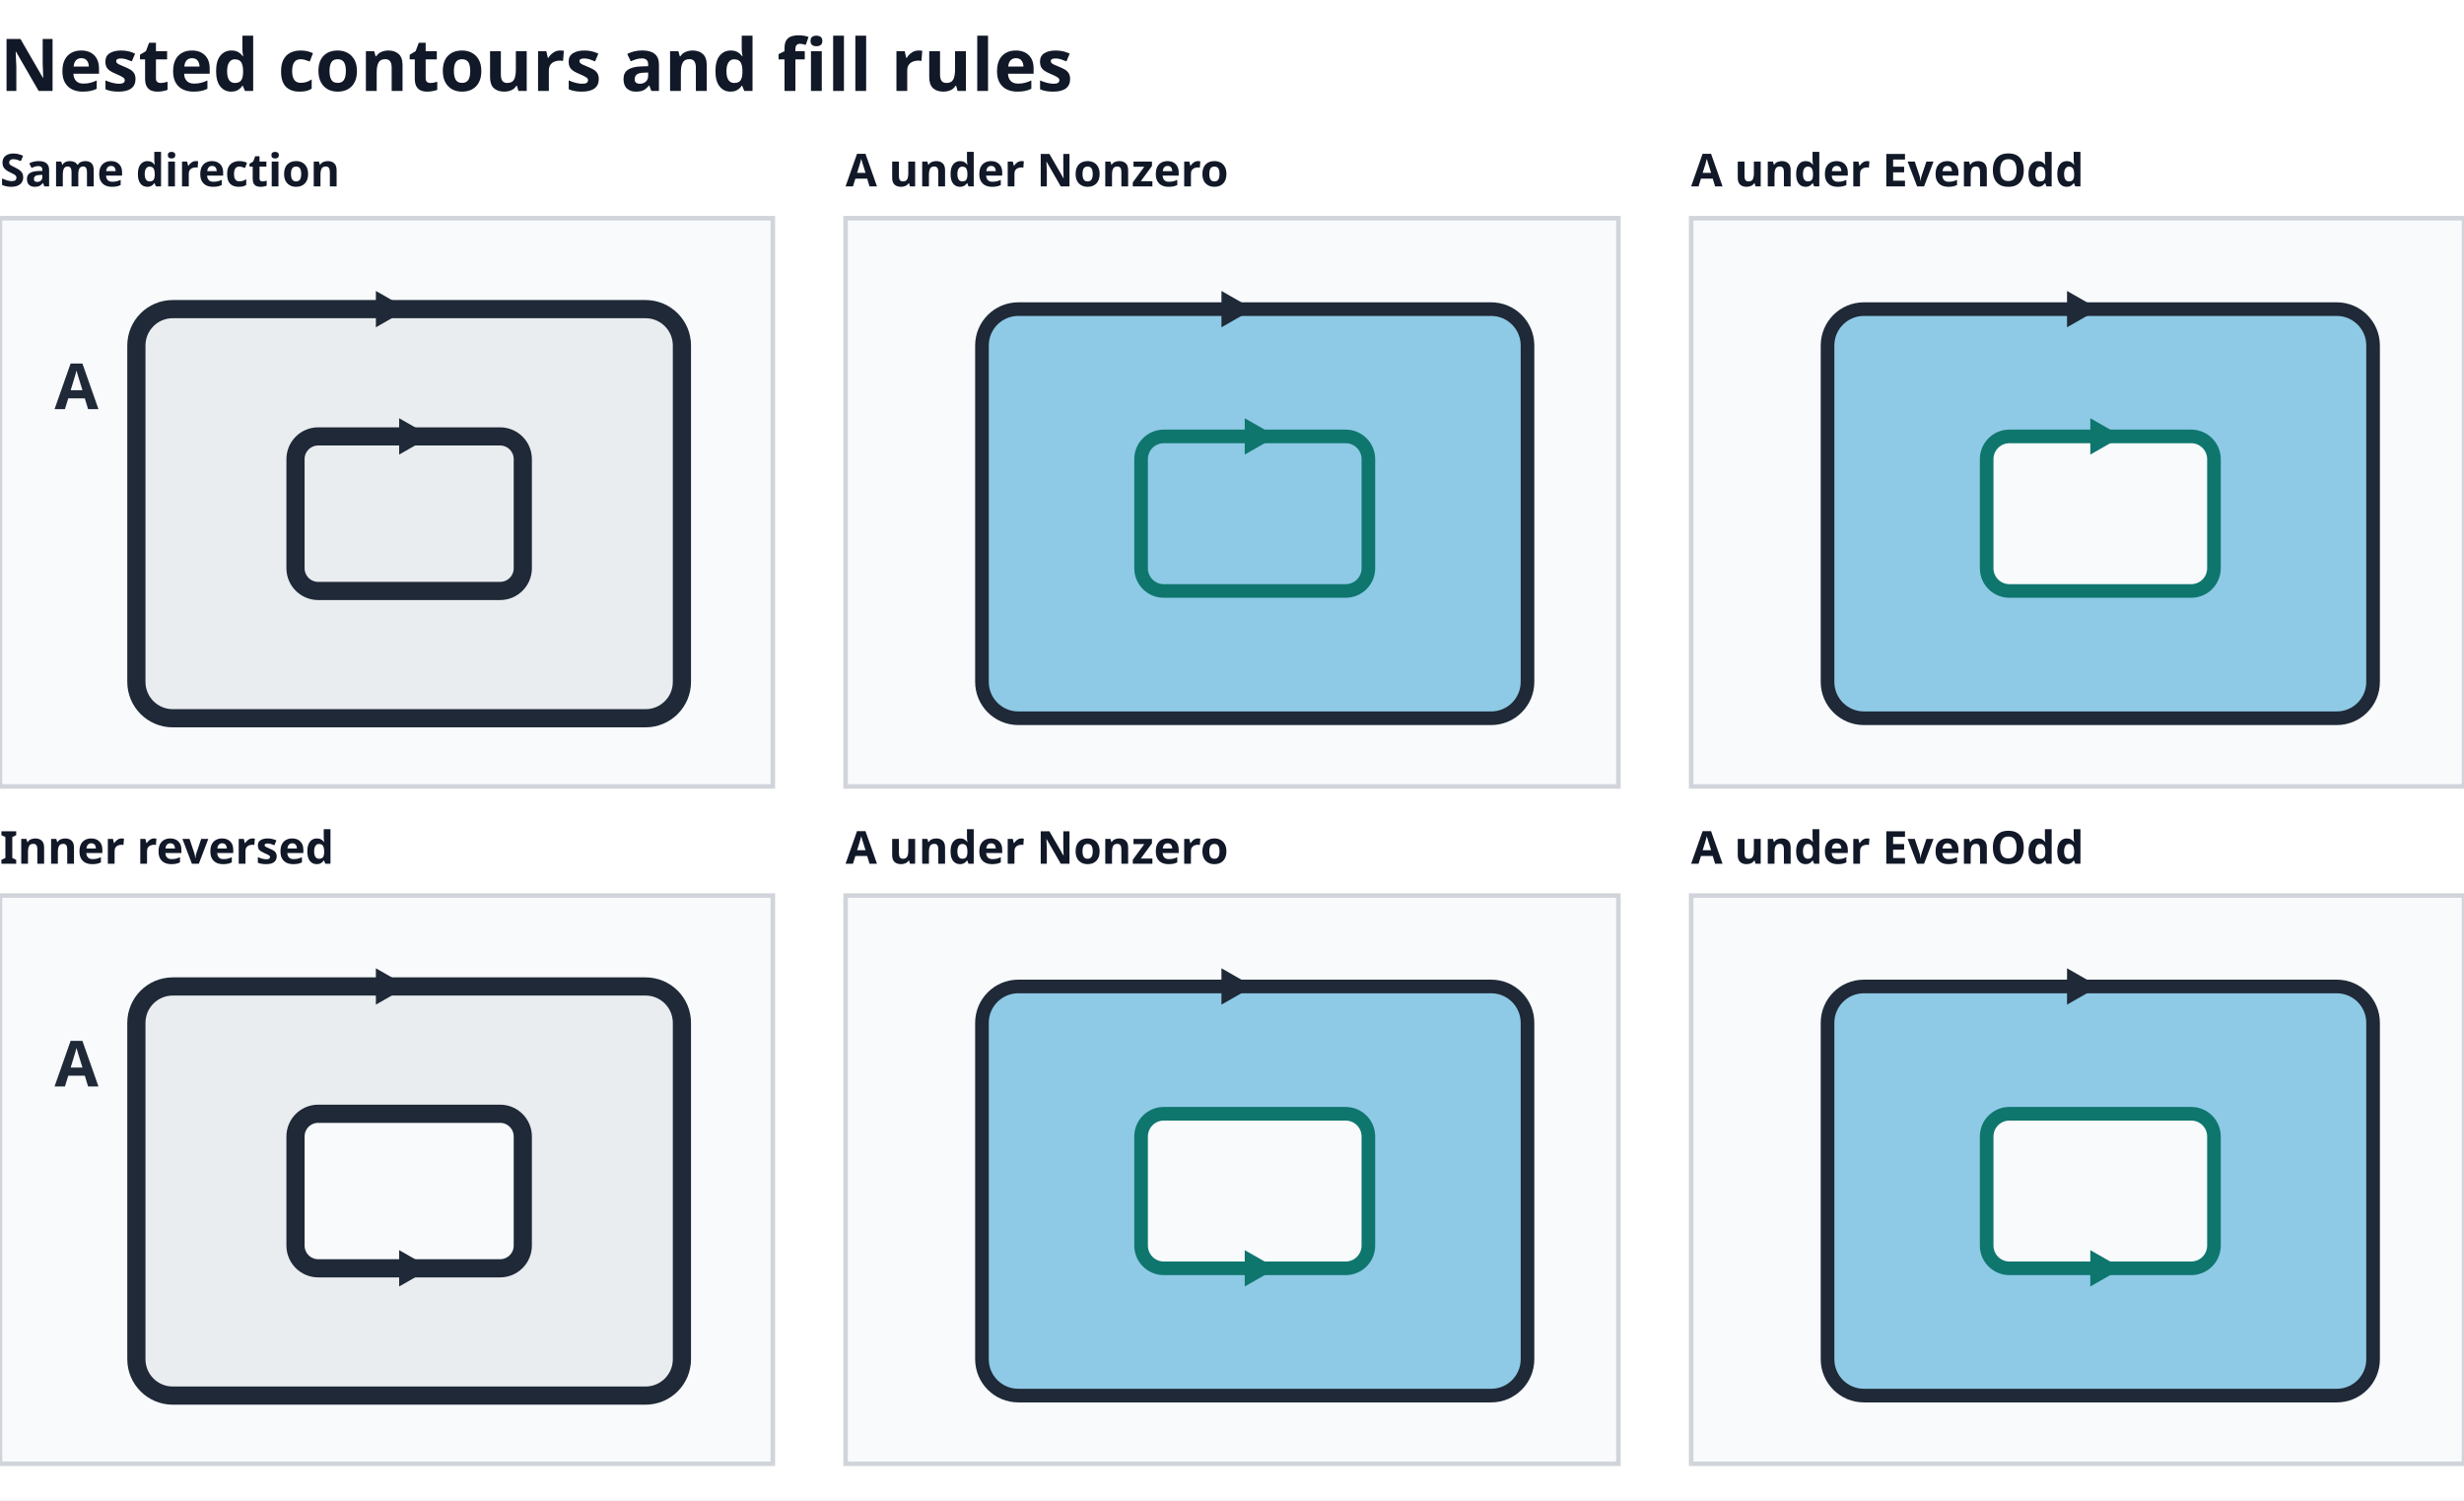
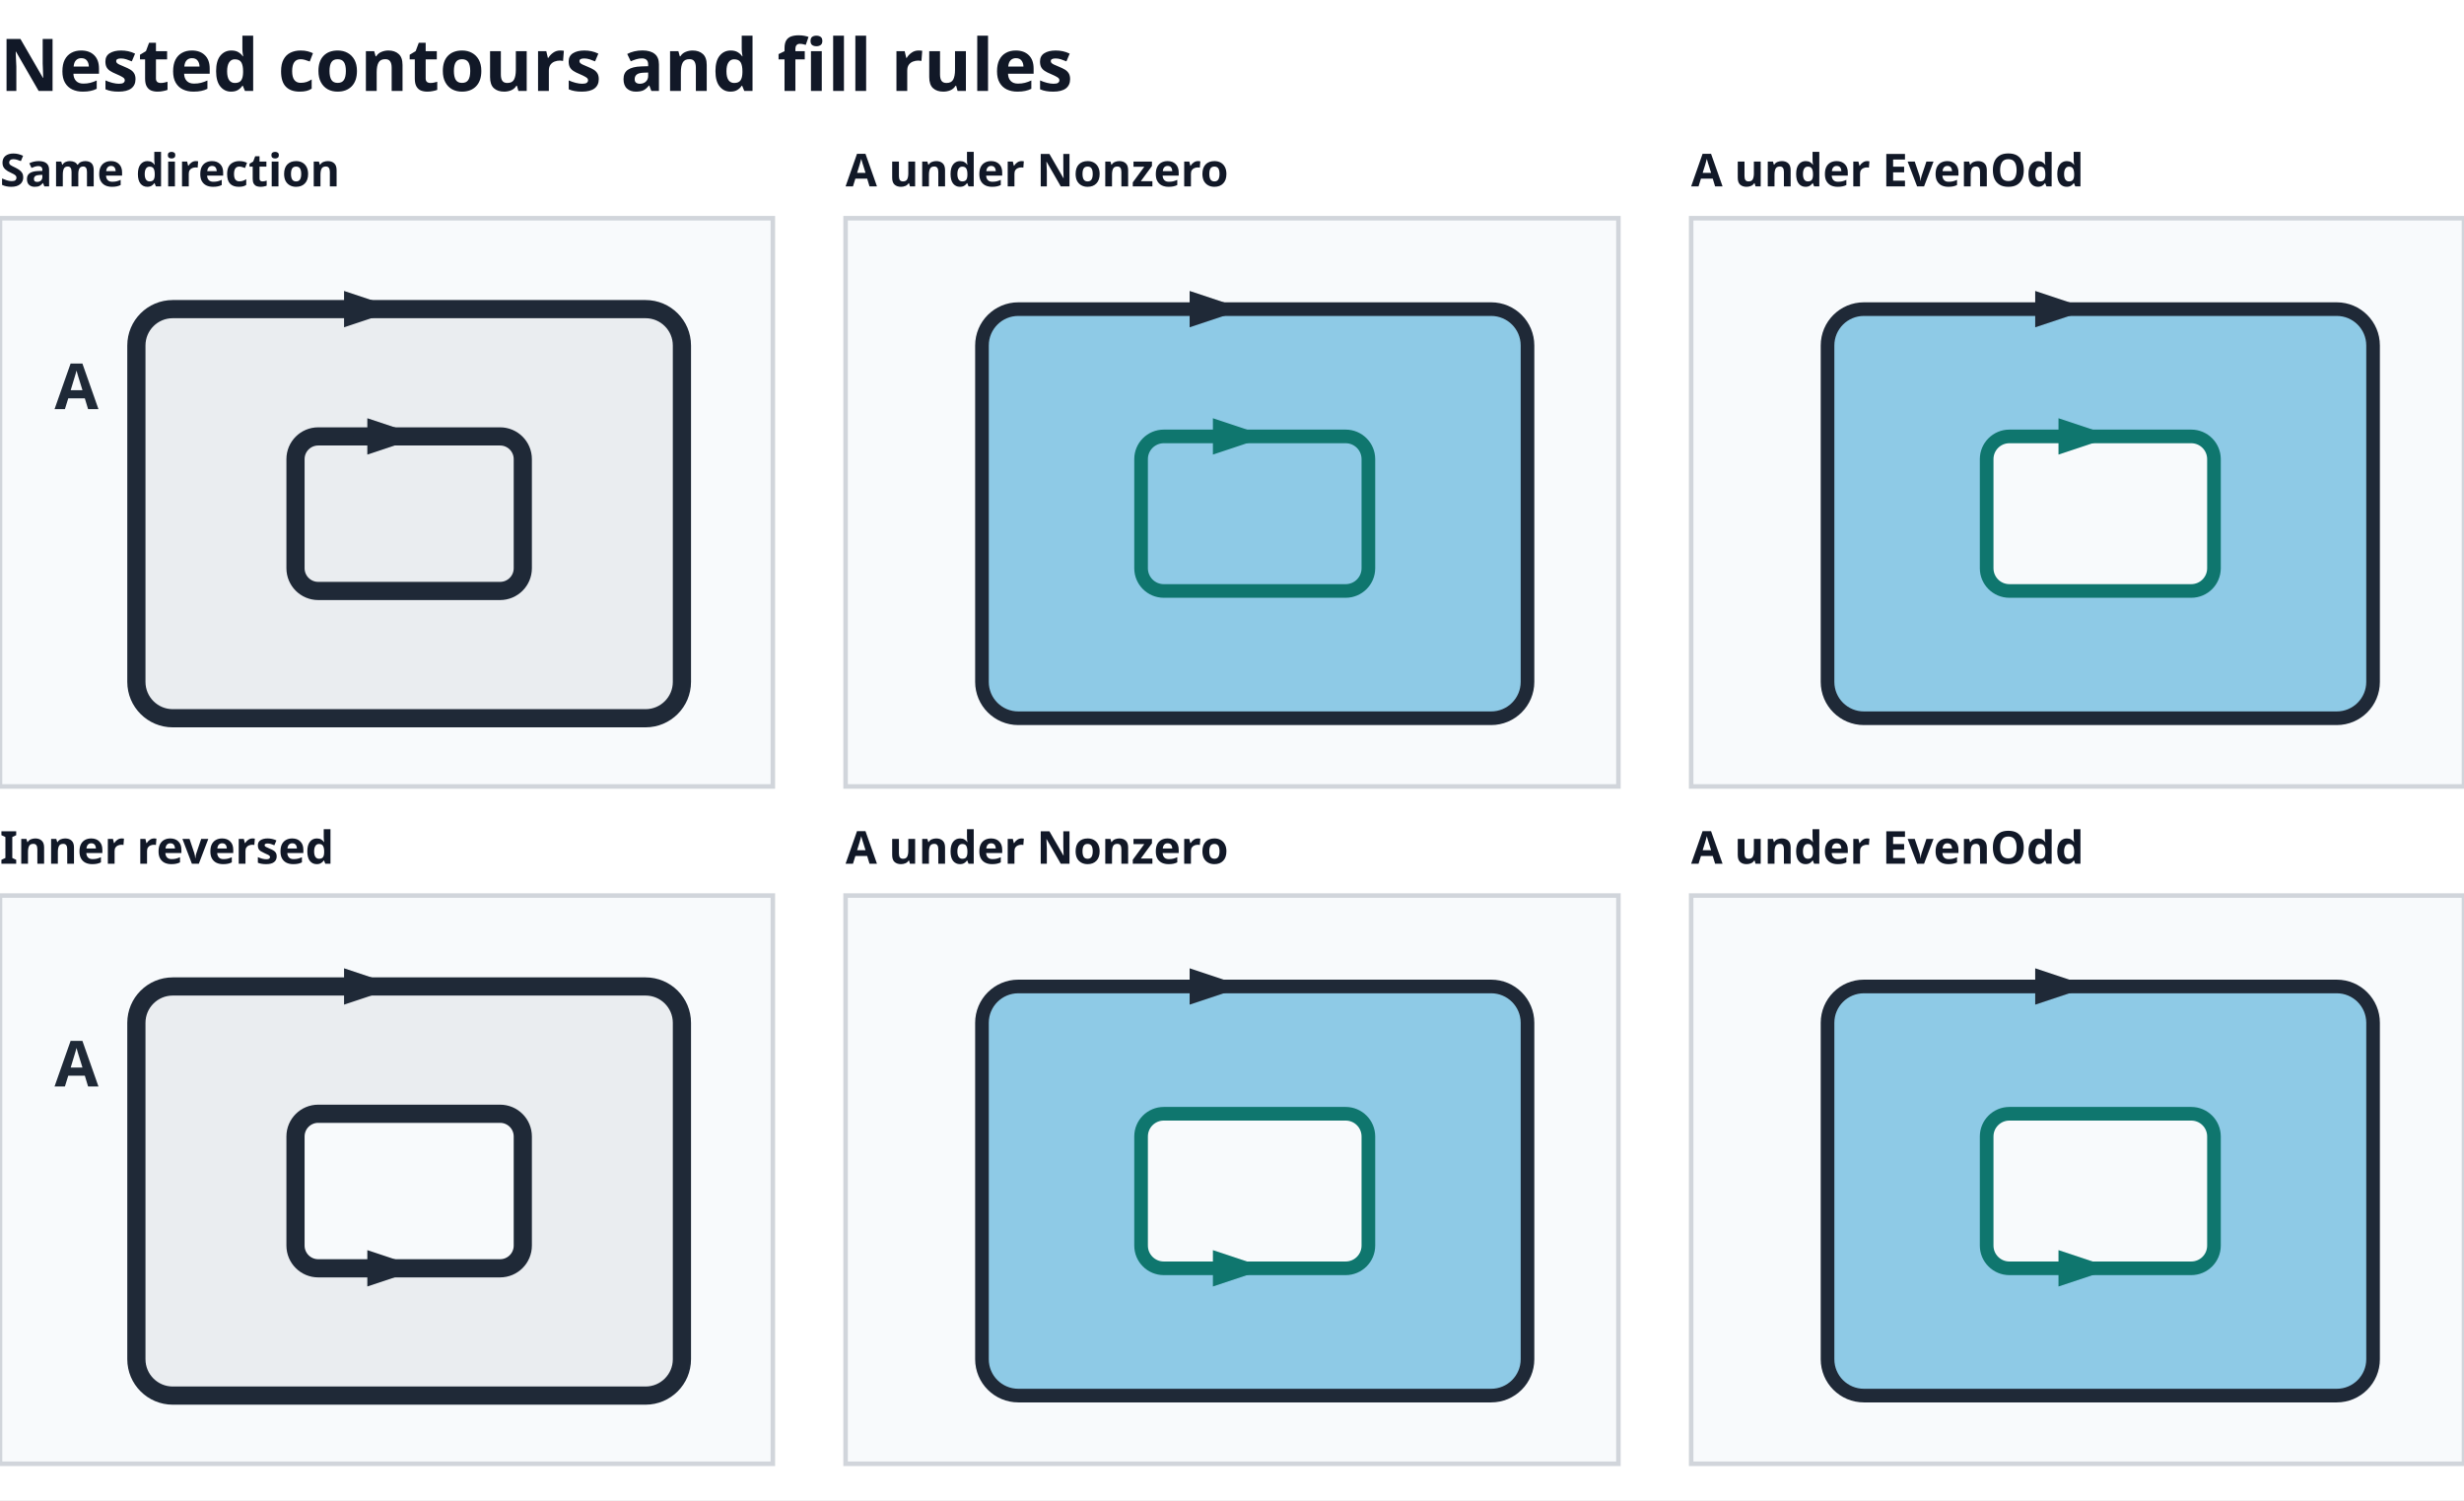
<svg xmlns="http://www.w3.org/2000/svg" viewBox="0 0 542 330">
  <rect x="0" y="0" width="542" height="330" style="fill: #ffffff; stroke: none" />
  <text x="0" y="20" font-size="16" style="fill: #111827; font-family: system-ui, sans-serif; font-weight: 700">Nested contours and fill rules</text>
  <rect x="0" y="48" width="170" height="125" style="fill: #f8fafc; stroke: #d1d5db; stroke-width: 1" />
  <text x="0" y="41" font-size="10" style="fill: #111827; font-family: system-ui, sans-serif; font-weight: 700">Same direction</text>
  <path d="M 38 68 H 142 A 8 8 0 0 1 150 76 V 150 A 8 8 0 0 1 142 158 H 38 A 8 8 0 0 1 30 150 V 76 A 8 8 0 0 1 38 68 Z M 70 96 H 110 A 5 5 0 0 1 115 101 V 125 A 5 5 0 0 1 110 130 H 70 A 5 5 0 0 1 65 125 V 101 A 5 5 0 0 1 70 96 Z" style="fill: rgba(31, 41, 55, 0.06); stroke: #1f2937; stroke-width: 4; stroke-linejoin: round" />
  <text x="12" y="90" font-size="14" style="fill: #1f2937; font-family: system-ui, sans-serif; font-weight: 700">A</text>
  <path d="M 73.68 68 H 89.68" style="fill: none; stroke: #1f2937; stroke-width: 2; stroke-linecap: round" />
-   <path d="M 89.68 68 L 82.68 72 V 64 Z" style="fill: #1f2937; stroke: none" />
+   <path d="M 87.68 68 L 75.68 72 V 64 Z" style="fill: #1f2937; stroke: none" />
  <path d="M 78.8 96 H 94.8" style="fill: none; stroke: #1f2937; stroke-width: 2; stroke-linecap: round" />
-   <path d="M 94.8 96 L 87.8 100 V 92 Z" style="fill: #1f2937; stroke: none" />
+   <path d="M 92.8 96 L 80.8 100 V 92 Z" style="fill: #1f2937; stroke: none" />
  <rect x="186" y="48" width="170" height="125" style="fill: #f8fafc; stroke: #d1d5db; stroke-width: 1" />
  <text x="186" y="41" font-size="10" style="fill: #111827; font-family: system-ui, sans-serif; font-weight: 700">A under Nonzero</text>
  <path d="M 224 68 H 328 A 8 8 0 0 1 336 76 V 150 A 8 8 0 0 1 328 158 H 224 A 8 8 0 0 1 216 150 V 76 A 8 8 0 0 1 224 68 Z M 256 96 H 296 A 5 5 0 0 1 301 101 V 125 A 5 5 0 0 1 296 130 H 256 A 5 5 0 0 1 251 125 V 101 A 5 5 0 0 1 256 96 Z" style="fill: #8ecae6; fill-rule: nonzero; stroke: none" />
  <path d="M 224 68 H 328 A 8 8 0 0 1 336 76 V 150 A 8 8 0 0 1 328 158 H 224 A 8 8 0 0 1 216 150 V 76 A 8 8 0 0 1 224 68 Z" style="fill: none; stroke: #1f2937; stroke-width: 3.0; stroke-linejoin: round" />
  <path d="M 259.68 68 H 275.68" style="fill: none; stroke: #1f2937; stroke-width: 2; stroke-linecap: round" />
-   <path d="M 275.68 68 L 268.68 72 V 64 Z" style="fill: #1f2937; stroke: none" />
+   <path d="M 273.68 68 L 261.68 72 V 64 Z" style="fill: #1f2937; stroke: none" />
  <path d="M 256 96 H 296 A 5 5 0 0 1 301 101 V 125 A 5 5 0 0 1 296 130 H 256 A 5 5 0 0 1 251 125 V 101 A 5 5 0 0 1 256 96 Z" style="fill: none; stroke: #0f766e; stroke-width: 3.0; stroke-linejoin: round" />
  <path d="M 264.8 96 H 280.8" style="fill: none; stroke: #0f766e; stroke-width: 2; stroke-linecap: round" />
-   <path d="M 280.8 96 L 273.8 100 V 92 Z" style="fill: #0f766e; stroke: none" />
+   <path d="M 278.8 96 L 266.8 100 V 92 Z" style="fill: #0f766e; stroke: none" />
  <rect x="372" y="48" width="170" height="125" style="fill: #f8fafc; stroke: #d1d5db; stroke-width: 1" />
  <text x="372" y="41" font-size="10" style="fill: #111827; font-family: system-ui, sans-serif; font-weight: 700">A under EvenOdd</text>
  <path d="M 410 68 H 514 A 8 8 0 0 1 522 76 V 150 A 8 8 0 0 1 514 158 H 410 A 8 8 0 0 1 402 150 V 76 A 8 8 0 0 1 410 68 Z M 442 96 H 482 A 5 5 0 0 1 487 101 V 125 A 5 5 0 0 1 482 130 H 442 A 5 5 0 0 1 437 125 V 101 A 5 5 0 0 1 442 96 Z" style="fill: #8ecae6; fill-rule: evenodd; stroke: none" />
  <path d="M 410 68 H 514 A 8 8 0 0 1 522 76 V 150 A 8 8 0 0 1 514 158 H 410 A 8 8 0 0 1 402 150 V 76 A 8 8 0 0 1 410 68 Z" style="fill: none; stroke: #1f2937; stroke-width: 3.0; stroke-linejoin: round" />
  <path d="M 445.68 68 H 461.68" style="fill: none; stroke: #1f2937; stroke-width: 2; stroke-linecap: round" />
-   <path d="M 461.68 68 L 454.68 72 V 64 Z" style="fill: #1f2937; stroke: none" />
+   <path d="M 459.68 68 L 447.68 72 V 64 Z" style="fill: #1f2937; stroke: none" />
  <path d="M 442 96 H 482 A 5 5 0 0 1 487 101 V 125 A 5 5 0 0 1 482 130 H 442 A 5 5 0 0 1 437 125 V 101 A 5 5 0 0 1 442 96 Z" style="fill: none; stroke: #0f766e; stroke-width: 3.0; stroke-linejoin: round" />
  <path d="M 450.8 96 H 466.8" style="fill: none; stroke: #0f766e; stroke-width: 2; stroke-linecap: round" />
-   <path d="M 466.8 96 L 459.8 100 V 92 Z" style="fill: #0f766e; stroke: none" />
+   <path d="M 464.8 96 L 452.8 100 V 92 Z" style="fill: #0f766e; stroke: none" />
  <rect x="0" y="197" width="170" height="125" style="fill: #f8fafc; stroke: #d1d5db; stroke-width: 1" />
  <text x="0" y="190" font-size="10" style="fill: #111827; font-family: system-ui, sans-serif; font-weight: 700">Inner reversed</text>
  <path d="M 38 217 H 142 A 8 8 0 0 1 150 225 V 299 A 8 8 0 0 1 142 307 H 38 A 8 8 0 0 1 30 299 V 225 A 8 8 0 0 1 38 217 Z M 70 245 A 5 5 0 0 0 65 250 V 274 A 5 5 0 0 0 70 279 H 110 A 5 5 0 0 0 115 274 V 250 A 5 5 0 0 0 110 245 Z" style="fill: rgba(31, 41, 55, 0.06); stroke: #1f2937; stroke-width: 4; stroke-linejoin: round" />
  <text x="12" y="239" font-size="14" style="fill: #1f2937; font-family: system-ui, sans-serif; font-weight: 700">A</text>
  <path d="M 73.68 217 H 89.68" style="fill: none; stroke: #1f2937; stroke-width: 2; stroke-linecap: round" />
-   <path d="M 89.68 217 L 82.68 221 V 213 Z" style="fill: #1f2937; stroke: none" />
+   <path d="M 87.68 217 L 75.68 221 V 213 Z" style="fill: #1f2937; stroke: none" />
  <path d="M 78.8 279 H 94.8" style="fill: none; stroke: #1f2937; stroke-width: 2; stroke-linecap: round" />
-   <path d="M 94.8 279 L 87.8 283 V 275 Z" style="fill: #1f2937; stroke: none" />
+   <path d="M 92.8 279 L 80.8 283 V 275 Z" style="fill: #1f2937; stroke: none" />
  <rect x="186" y="197" width="170" height="125" style="fill: #f8fafc; stroke: #d1d5db; stroke-width: 1" />
  <text x="186" y="190" font-size="10" style="fill: #111827; font-family: system-ui, sans-serif; font-weight: 700">A under Nonzero</text>
  <path d="M 224 217 H 328 A 8 8 0 0 1 336 225 V 299 A 8 8 0 0 1 328 307 H 224 A 8 8 0 0 1 216 299 V 225 A 8 8 0 0 1 224 217 Z M 256 245 A 5 5 0 0 0 251 250 V 274 A 5 5 0 0 0 256 279 H 296 A 5 5 0 0 0 301 274 V 250 A 5 5 0 0 0 296 245 Z" style="fill: #8ecae6; fill-rule: nonzero; stroke: none" />
  <path d="M 224 217 H 328 A 8 8 0 0 1 336 225 V 299 A 8 8 0 0 1 328 307 H 224 A 8 8 0 0 1 216 299 V 225 A 8 8 0 0 1 224 217 Z" style="fill: none; stroke: #1f2937; stroke-width: 3.0; stroke-linejoin: round" />
  <path d="M 259.68 217 H 275.68" style="fill: none; stroke: #1f2937; stroke-width: 2; stroke-linecap: round" />
-   <path d="M 275.68 217 L 268.68 221 V 213 Z" style="fill: #1f2937; stroke: none" />
+   <path d="M 273.68 217 L 261.68 221 V 213 Z" style="fill: #1f2937; stroke: none" />
  <path d="M 256 245 A 5 5 0 0 0 251 250 V 274 A 5 5 0 0 0 256 279 H 296 A 5 5 0 0 0 301 274 V 250 A 5 5 0 0 0 296 245 Z" style="fill: none; stroke: #0f766e; stroke-width: 3.0; stroke-linejoin: round" />
  <path d="M 264.8 279 H 280.8" style="fill: none; stroke: #0f766e; stroke-width: 2; stroke-linecap: round" />
-   <path d="M 280.8 279 L 273.8 283 V 275 Z" style="fill: #0f766e; stroke: none" />
+   <path d="M 278.8 279 L 266.8 283 V 275 Z" style="fill: #0f766e; stroke: none" />
  <rect x="372" y="197" width="170" height="125" style="fill: #f8fafc; stroke: #d1d5db; stroke-width: 1" />
  <text x="372" y="190" font-size="10" style="fill: #111827; font-family: system-ui, sans-serif; font-weight: 700">A under EvenOdd</text>
  <path d="M 410 217 H 514 A 8 8 0 0 1 522 225 V 299 A 8 8 0 0 1 514 307 H 410 A 8 8 0 0 1 402 299 V 225 A 8 8 0 0 1 410 217 Z M 442 245 A 5 5 0 0 0 437 250 V 274 A 5 5 0 0 0 442 279 H 482 A 5 5 0 0 0 487 274 V 250 A 5 5 0 0 0 482 245 Z" style="fill: #8ecae6; fill-rule: evenodd; stroke: none" />
  <path d="M 410 217 H 514 A 8 8 0 0 1 522 225 V 299 A 8 8 0 0 1 514 307 H 410 A 8 8 0 0 1 402 299 V 225 A 8 8 0 0 1 410 217 Z" style="fill: none; stroke: #1f2937; stroke-width: 3.0; stroke-linejoin: round" />
  <path d="M 445.68 217 H 461.68" style="fill: none; stroke: #1f2937; stroke-width: 2; stroke-linecap: round" />
-   <path d="M 461.68 217 L 454.68 221 V 213 Z" style="fill: #1f2937; stroke: none" />
+   <path d="M 459.68 217 L 447.68 221 V 213 Z" style="fill: #1f2937; stroke: none" />
  <path d="M 442 245 A 5 5 0 0 0 437 250 V 274 A 5 5 0 0 0 442 279 H 482 A 5 5 0 0 0 487 274 V 250 A 5 5 0 0 0 482 245 Z" style="fill: none; stroke: #0f766e; stroke-width: 3.0; stroke-linejoin: round" />
  <path d="M 450.8 279 H 466.8" style="fill: none; stroke: #0f766e; stroke-width: 2; stroke-linecap: round" />
-   <path d="M 466.8 279 L 459.8 283 V 275 Z" style="fill: #0f766e; stroke: none" />
+   <path d="M 464.8 279 L 452.8 283 V 275 Z" style="fill: #0f766e; stroke: none" />
</svg>
